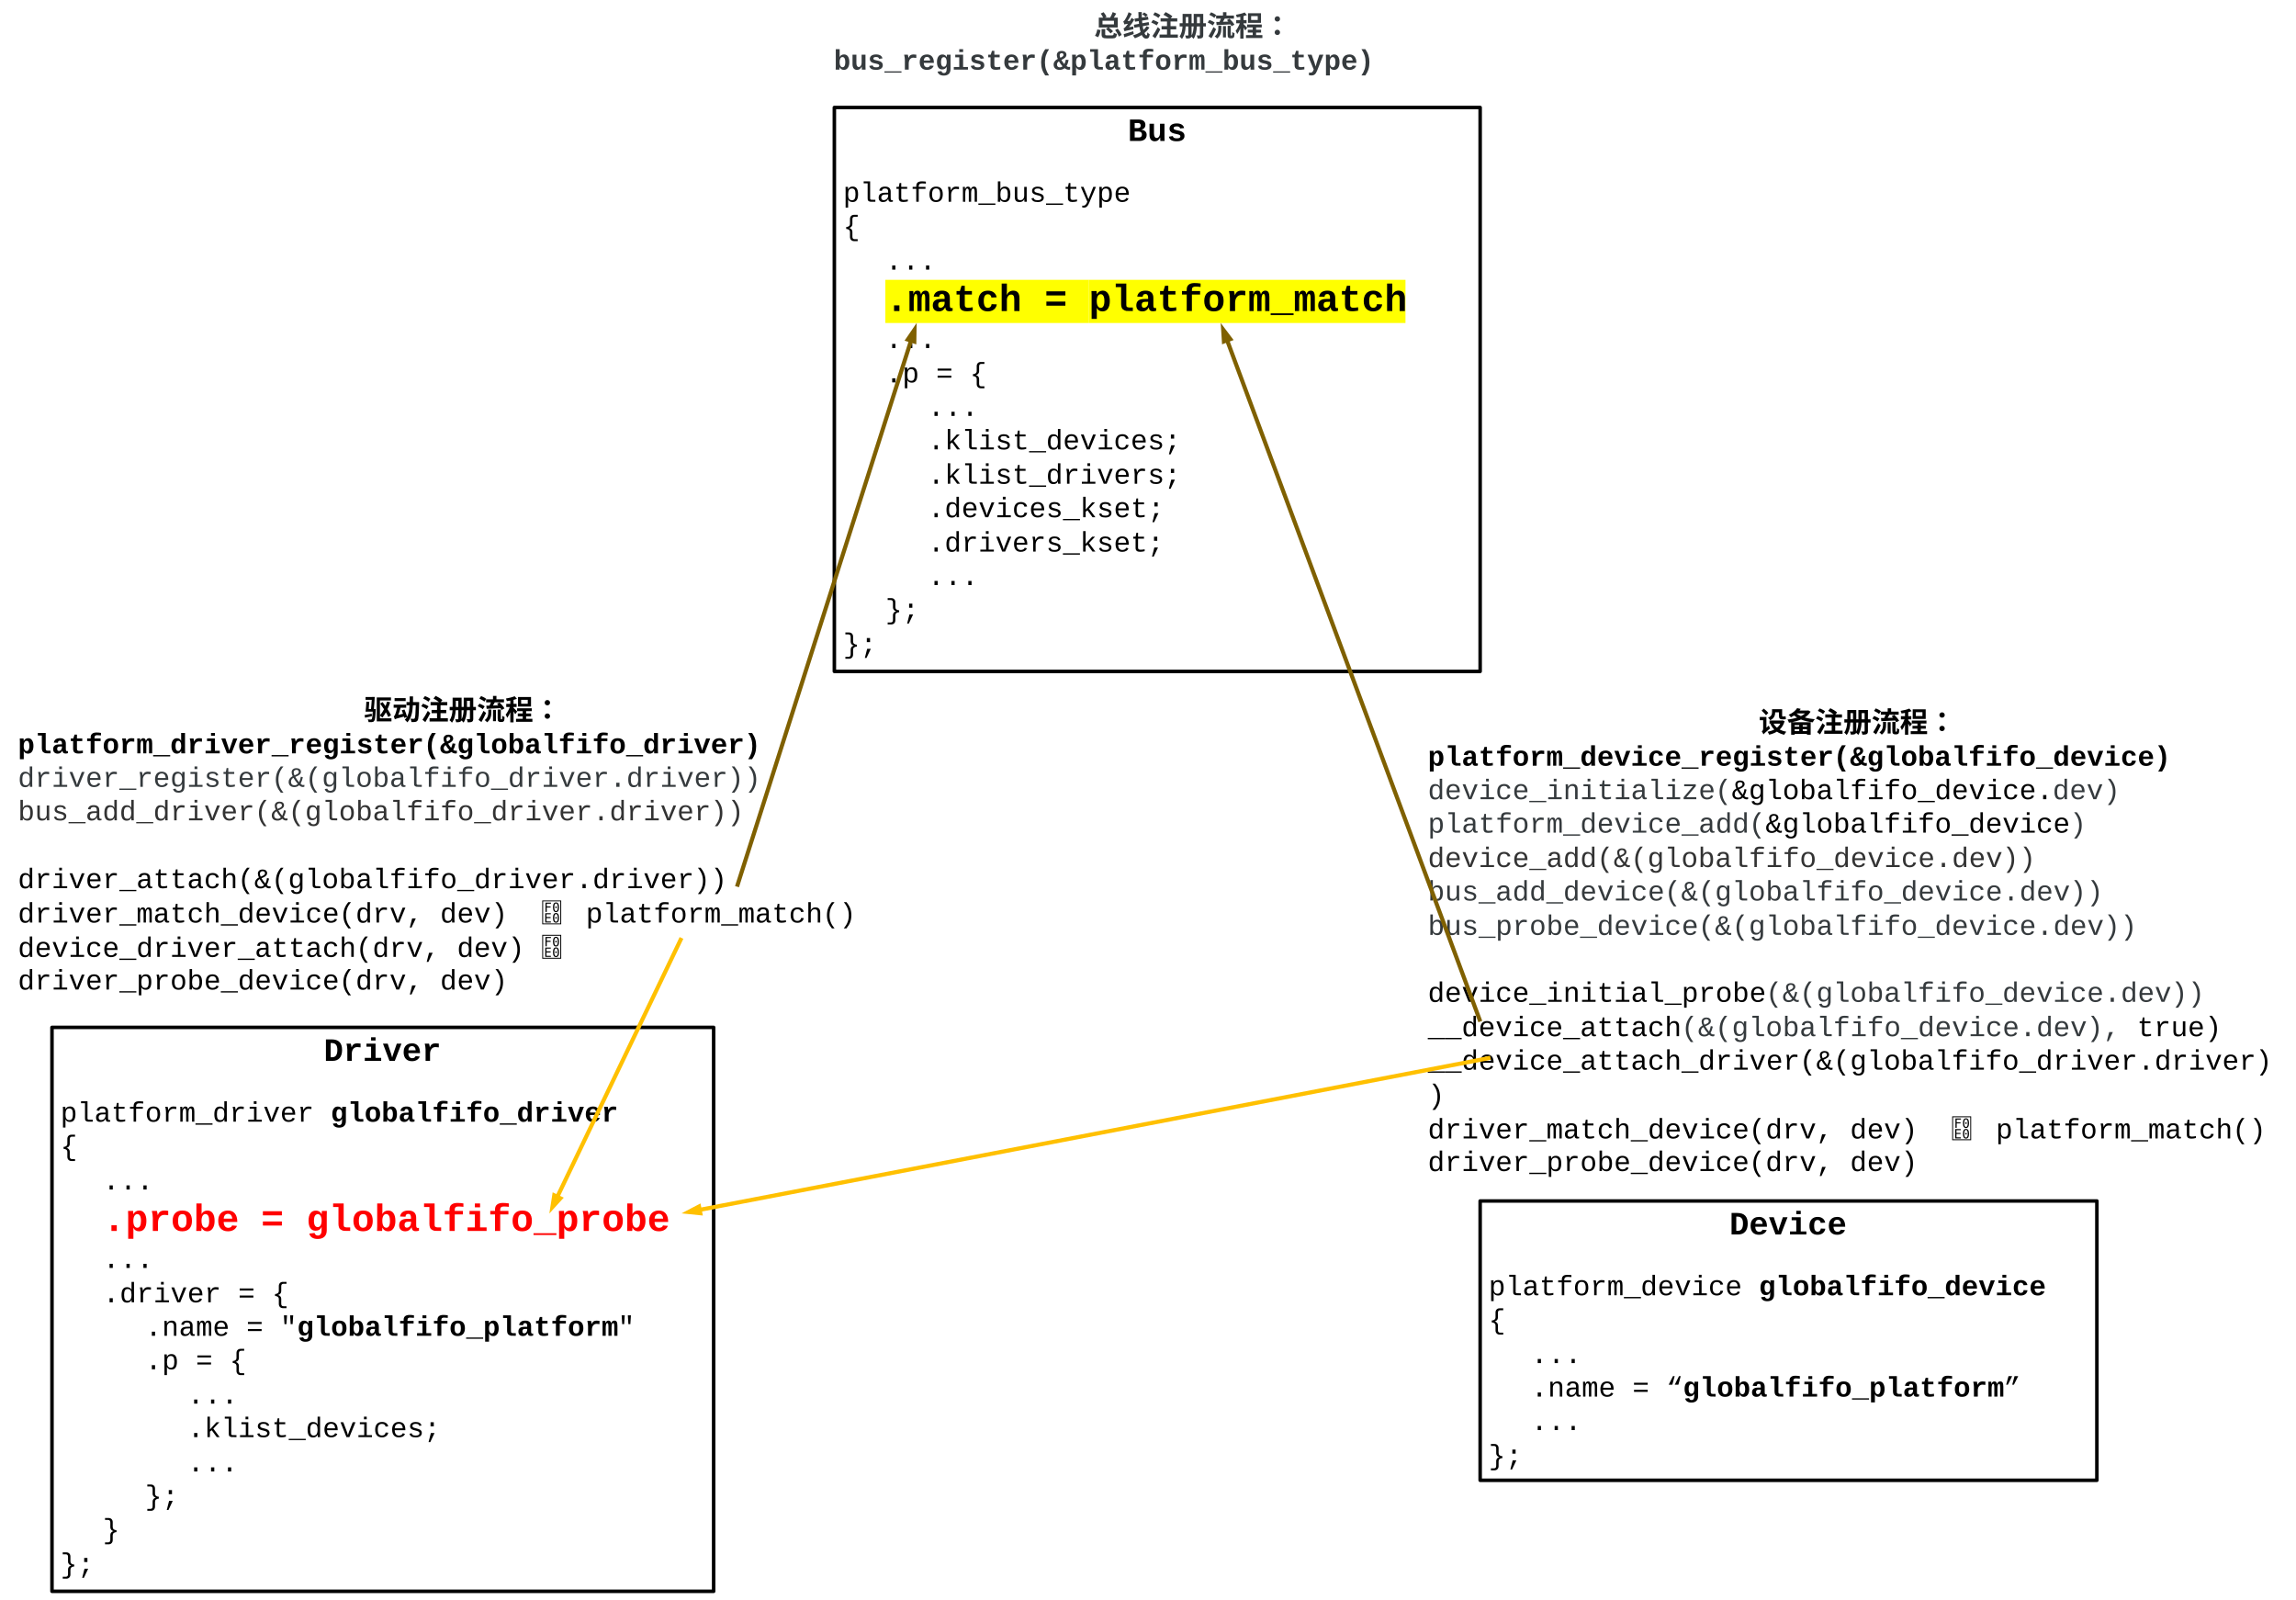
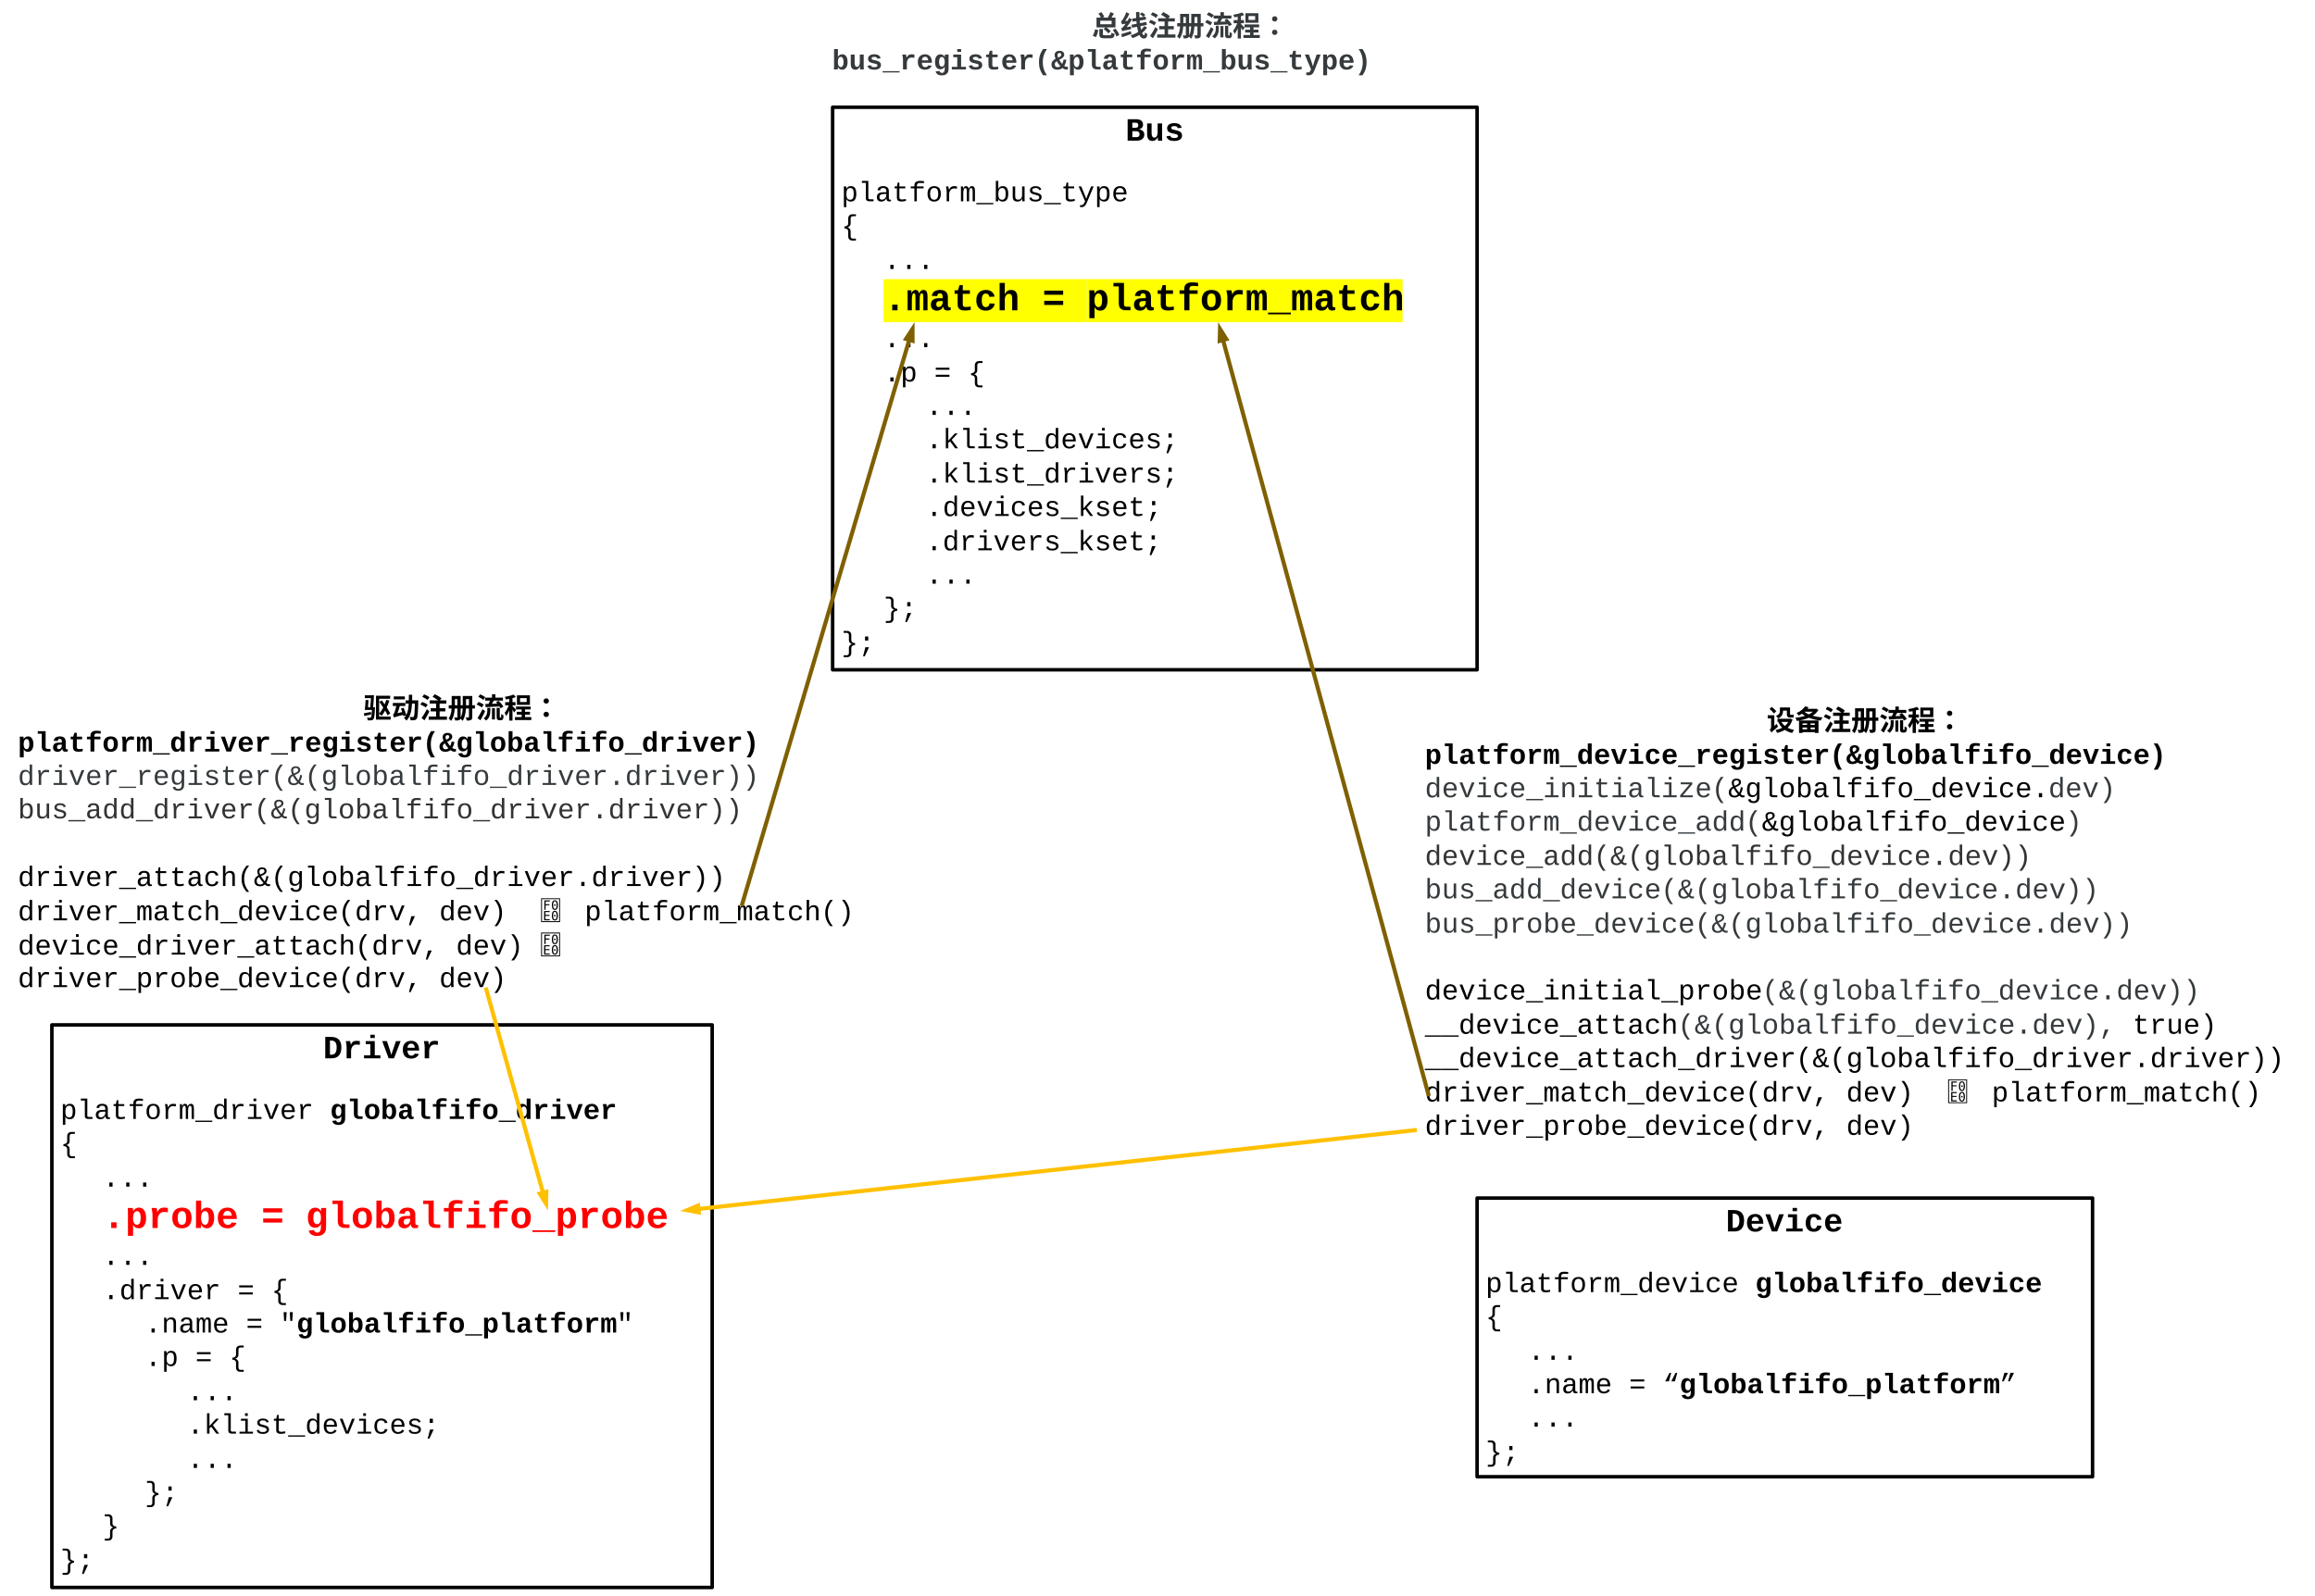
- <svg xmlns="http://www.w3.org/2000/svg" width="2606" height="1815" overflow="hidden">
+ <svg xmlns="http://www.w3.org/2000/svg" width="2633" height="1815" overflow="hidden">
  <defs>
    <clipPath id="clip0">
-       <path d="M679 815 3285 815 3285 2630 679 2630Z" fill-rule="evenodd" clip-rule="evenodd" />
+       <path d="M679 815 3312 815 3312 2630 679 2630Z" fill-rule="evenodd" clip-rule="evenodd" />
    </clipPath>
  </defs>
  <g clip-path="url(#clip0)" transform="translate(-679 -815)">
    <rect x="1626" y="937" width="733" height="640" stroke="#000000" stroke-width="4" stroke-linejoin="round" stroke-miterlimit="10" fill="none" />
    <path d="M1683.9 1132.57 1914.9 1132.57 1914.9 1181.57 1683.9 1181.57Z" fill="#FFFF00" fill-rule="evenodd" />
    <path d="M1914.9 1132.57 2274.24 1132.57 2274.24 1181.57 1914.9 1181.57Z" fill="#FFFF00" fill-rule="evenodd" />
    <text font-family="Courier New,Courier New_MSFontService,sans-serif" font-weight="700" font-size="37" transform="translate(1959.07 975)">Bus<tspan font-weight="400" font-size="32" x="-323.167" y="69">platform_bus_type</tspan>
      <tspan font-weight="400" font-size="32" x="-323.167" y="107">{</tspan>
      <tspan font-weight="400" font-size="32" x="-275.167" y="146">...</tspan>
      <tspan font-size="43" x="-275.167" y="193">.match = </tspan>
      <tspan font-size="43" x="-44.167" y="193">platform_match</tspan>
      <tspan font-weight="400" font-size="32" x="-275.167" y="235">...</tspan>
-       <tspan font-weight="400" font-size="32" x="-275.167" y="274">.p</tspan>
-       <tspan font-weight="400" font-size="32" x="-217.667" y="274">=</tspan>
-       <tspan font-weight="400" font-size="32" x="-179.333" y="274">{</tspan>
+       <tspan font-weight="400" font-size="32" x="-275.167" y="274">.p = {</tspan>
      <tspan font-weight="400" font-size="32" x="-227.167" y="312">...</tspan>
      <tspan font-weight="400" font-size="32" x="-227.167" y="350">.</tspan>
      <tspan font-weight="400" font-size="32" x="-208" y="350">klist_devices</tspan>
      <tspan font-weight="400" font-size="32" x="41.167" y="350">;</tspan>
      <tspan font-weight="400" font-size="32" x="-227.167" y="389">.</tspan>
      <tspan font-weight="400" font-size="32" x="-208" y="389">klist_drivers</tspan>
      <tspan font-weight="400" font-size="32" x="41.167" y="389">;</tspan>
      <tspan font-weight="400" font-size="32" x="-227.167" y="427">.devices_kset;</tspan>
      <tspan font-weight="400" font-size="32" x="-227.167" y="466">.</tspan>
      <tspan font-weight="400" font-size="32" x="-208" y="466">drivers_kset</tspan>
      <tspan font-weight="400" font-size="32" x="22" y="466">;</tspan>
      <tspan font-weight="400" font-size="32" x="-227.167" y="504">...</tspan>
      <tspan font-weight="400" font-size="32" x="-275.167" y="542">};</tspan>
      <tspan font-weight="400" font-size="32" x="-323.167" y="581">};</tspan>
    </text>
    <rect x="738" y="1981" width="751" height="640" stroke="#000000" stroke-width="4" stroke-linejoin="round" stroke-miterlimit="10" fill="none" />
-     <text font-family="Courier New,Courier New_MSFontService,sans-serif" font-weight="700" font-size="37" transform="translate(1046.51 2019)">Driver<tspan font-weight="400" font-size="32" x="-298.913" y="69">platform</tspan>
-       <tspan font-weight="400" font-size="32" x="-145.58" y="69">_driver</tspan>
+     <text font-family="Courier New,Courier New_MSFontService,sans-serif" font-weight="700" font-size="37" transform="translate(1046.51 2019)">Driver<tspan font-weight="400" font-size="32" x="-298.913" y="69">platform_driver</tspan>
      <tspan font-size="32" x="7.753" y="69">globalfifo_driver</tspan>
      <tspan font-weight="400" font-size="32" x="-298.913" y="107">{</tspan>
      <tspan font-weight="400" font-size="32" x="-250.913" y="146">...</tspan>
-       <tspan fill="#FF0000" font-size="43" x="-250.913" y="193">.probe </tspan>
-       <tspan fill="#FF0000" font-size="43" x="-71.247" y="193">= </tspan>
+       <tspan fill="#FF0000" font-size="43" x="-250.913" y="193">.probe = </tspan>
      <tspan fill="#FF0000" font-size="43" x="-19.913" y="193">globalfifo_probe</tspan>
      <tspan font-weight="400" font-size="32" x="-250.913" y="235">...</tspan>
      <tspan font-weight="400" font-size="32" x="-250.913" y="274">.driver = {</tspan>
-       <tspan font-weight="400" font-size="32" x="-202.913" y="312">.name</tspan>
-       <tspan font-weight="400" font-size="32" x="-87.913" y="312">=</tspan>
-       <tspan font-weight="400" font-size="32" x="-49.58" y="312">"</tspan>
+       <tspan font-weight="400" font-size="32" x="-202.913" y="312">.name = "</tspan>
      <tspan font-size="32" x="-30.413" y="312">globalfifo_platform</tspan>
      <tspan font-weight="400" font-size="32" x="333.753" y="312">"</tspan>
-       <tspan font-weight="400" font-size="32" x="-202.913" y="350">.</tspan>
-       <tspan font-weight="400" font-size="32" x="-183.747" y="350">p = {</tspan>
+       <tspan font-weight="400" font-size="32" x="-202.913" y="350">.p = {</tspan>
      <tspan font-weight="400" font-size="32" x="-154.913" y="389">...</tspan>
      <tspan font-weight="400" font-size="32" x="-154.913" y="427">.</tspan>
      <tspan font-weight="400" font-size="32" x="-135.747" y="427">klist_devices</tspan>
      <tspan font-weight="400" font-size="32" x="113.42" y="427">;</tspan>
      <tspan font-weight="400" font-size="32" x="-154.913" y="466">...</tspan>
      <tspan font-weight="400" font-size="32" x="-202.913" y="504">};</tspan>
      <tspan font-weight="400" font-size="32" x="-250.913" y="542">}</tspan>
      <tspan font-weight="400" font-size="32" x="-298.913" y="581">};</tspan>
    </text>
    <rect x="2359" y="2178" width="700" height="317" stroke="#000000" stroke-width="4" stroke-linejoin="round" stroke-miterlimit="10" fill="none" />
-     <text font-family="Courier New,Courier New_MSFontService,sans-serif" font-weight="700" font-size="37" transform="translate(2641.93 2216)">Device<tspan font-weight="400" font-size="32" x="-273.333" y="69">platform_</tspan>
-       <tspan font-weight="400" font-size="32" x="-100.833" y="69">device</tspan>
-       <tspan font-size="32" x="33.334" y="69">globalfifo</tspan>
-       <tspan font-size="32" x="225" y="69">_device</tspan>
+     <text font-family="Courier New,Courier New_MSFontService,sans-serif" font-weight="700" font-size="37" transform="translate(2641.93 2216)">Device<tspan font-weight="400" font-size="32" x="-273.333" y="69">platform_device</tspan>
+       <tspan font-size="32" x="33.334" y="69">globalfifo_device</tspan>
      <tspan font-weight="400" font-size="32" x="-273.333" y="107">{</tspan>
      <tspan font-weight="400" font-size="32" x="-225.333" y="146">...</tspan>
      <tspan font-weight="400" font-size="32" x="-225.333" y="184">.name = “</tspan>
      <tspan font-size="32" x="-52.833" y="184">globalfifo_platform</tspan>
      <tspan font-weight="400" font-size="32" x="311.333" y="184">”</tspan>
      <tspan font-weight="400" font-size="32" x="-225.333" y="222">...</tspan>
      <tspan font-weight="400" font-size="32" x="-273.333" y="261">};</tspan>
      <tspan fill="#353A3D" font-family="DengXian,DengXian_MSFontService,sans-serif" font-size="32" x="-721.114" y="-1360">总线注册流程：</tspan>
      <tspan fill="#353A3D" font-size="32" x="-1016.61" y="-1322">bus_register</tspan>
      <tspan fill="#353A3D" font-size="32" x="-786.614" y="-1322">(&amp;</tspan>
      <tspan fill="#353A3D" font-size="32" x="-748.281" y="-1322">platform_bus_type</tspan>
      <tspan fill="#353A3D" font-size="32" x="-422.448" y="-1322">)</tspan>
      <tspan font-family="DengXian,DengXian_MSFontService,sans-serif" font-size="32" x="-1549.66" y="-584">驱动注册流程：</tspan>
      <tspan font-size="32" x="-1942.66" y="-546">platform_driver_register</tspan>
      <tspan font-size="32" x="-1482.66" y="-546">(&amp;</tspan>
      <tspan font-size="32" x="-1444.33" y="-546">globalfifo_driver</tspan>
      <tspan font-size="32" x="-1118.5" y="-546">)</tspan>
      <tspan fill="#353A3D" font-weight="400" font-size="32" x="-1942.66" y="-508">driver_register</tspan>
      <tspan fill="#353A3D" font-weight="400" font-size="32" x="-1655.16" y="-508">(&amp;(</tspan>
      <tspan fill="#353A3D" font-weight="400" font-size="32" x="-1597.66" y="-508">globalfifo_driver.driver</tspan>
      <tspan fill="#353A3D" font-weight="400" font-size="32" x="-1137.66" y="-508">))</tspan>
      <tspan fill="#333333" font-weight="400" font-size="32" x="-1942.66" y="-470">bus_add_driver</tspan>
      <tspan fill="#333333" font-weight="400" font-size="32" x="-1674.33" y="-470">(&amp;(</tspan>
      <tspan fill="#333333" font-weight="400" font-size="32" x="-1616.83" y="-470">globalfifo_driver.driver</tspan>
      <tspan fill="#333333" font-weight="400" font-size="32" x="-1156.83" y="-470">))</tspan>
      <tspan font-weight="400" font-size="32" x="-1942.66" y="-393">driver_attach</tspan>
      <tspan font-weight="400" font-size="32" x="-1693.5" y="-393">(&amp;(</tspan>
      <tspan font-weight="400" font-size="32" x="-1636" y="-393">globalfifo_driver.driver</tspan>
      <tspan font-weight="400" font-size="32" x="-1176" y="-393">))</tspan>
      <tspan font-weight="400" font-size="32" x="-1942.66" y="-354">driver_match_device</tspan>
      <tspan font-weight="400" font-size="32" x="-1578.5" y="-354">(</tspan>
      <tspan font-weight="400" font-size="32" x="-1559.33" y="-354">drv</tspan>
-       <tspan font-weight="400" font-size="32" x="-1501.83" y="-354">, dev)</tspan>
+       <tspan font-weight="400" font-size="32" x="-1501.83" y="-354">, dev)  </tspan>
      <tspan font-family="Wingdings,Wingdings_MSFontService,sans-serif" font-weight="400" font-size="32" x="-1348.5" y="-354"></tspan>
      <tspan font-weight="400" font-size="32" x="-1298" y="-354">platform_match</tspan>
      <tspan font-weight="400" font-size="32" x="-1029.66" y="-354">()</tspan>
      <tspan font-weight="400" font-size="32" x="-1942.66" y="-315">device_driver_attach</tspan>
      <tspan font-weight="400" font-size="32" x="-1559.33" y="-315">(</tspan>
      <tspan font-weight="400" font-size="32" x="-1540.16" y="-315">drv</tspan>
      <tspan font-weight="400" font-size="32" x="-1482.66" y="-315">, dev)</tspan>
      <tspan font-family="Wingdings,Wingdings_MSFontService,sans-serif" font-weight="400" font-size="32" x="-1348.5" y="-315"></tspan>
      <tspan font-weight="400" font-size="32" x="-1942.66" y="-278">driver_probe_device</tspan>
      <tspan font-weight="400" font-size="32" x="-1578.5" y="-278">(</tspan>
      <tspan font-weight="400" font-size="32" x="-1559.33" y="-278">drv</tspan>
      <tspan font-weight="400" font-size="32" x="-1501.83" y="-278">, dev)</tspan>
-       <tspan font-family="DengXian,DengXian_MSFontService,sans-serif" font-size="32" x="33.334" y="-570">设备注册流程：</tspan>
+       <tspan font-family="DengXian,DengXian_MSFontService,sans-serif" font-size="32" x="46.5" y="-570">设备注册流程：</tspan>
      <tspan font-size="32" x="-342.333" y="-532">platform_device_register</tspan>
      <tspan font-size="32" x="117.667" y="-532">(&amp;</tspan>
      <tspan font-size="32" x="156" y="-532">globalfifo_device</tspan>
      <tspan font-size="32" x="481.833" y="-532">)</tspan>
      <tspan fill="#353A3D" font-weight="400" font-size="32" x="-342.333" y="-494">device_initialize</tspan>
      <tspan fill="#353A3D" font-weight="400" font-size="32" x="-16.5" y="-494">(</tspan>
      <tspan font-weight="400" font-size="32" x="2.667" y="-494">&amp;</tspan>
      <tspan font-weight="400" font-size="32" x="21.834" y="-494">globalfifo_device.</tspan>
      <tspan fill="#353A3D" font-weight="400" font-size="32" x="366.833" y="-494">dev</tspan>
      <tspan fill="#353A3D" font-weight="400" font-size="32" x="424.333" y="-494">)</tspan>
      <tspan fill="#353A3D" font-weight="400" font-size="32" x="-342.333" y="-456">platform_device_add</tspan>
      <tspan fill="#353A3D" font-weight="400" font-size="32" x="21.834" y="-456">(</tspan>
      <tspan font-weight="400" font-size="32" x="41" y="-456">&amp;</tspan>
      <tspan font-weight="400" font-size="32" x="60.167" y="-456">globalfifo_device</tspan>
      <tspan fill="#353A3D" font-weight="400" font-size="32" x="386" y="-456">)</tspan>
      <tspan fill="#333333" font-weight="400" font-size="32" x="-342.333" y="-417">device_add</tspan>
      <tspan fill="#333333" font-weight="400" font-size="32" x="-150.667" y="-417">(&amp;(</tspan>
      <tspan fill="#333333" font-weight="400" font-size="32" x="-93.166" y="-417">globalfifo_device.dev</tspan>
      <tspan fill="#333333" font-weight="400" font-size="32" x="309.333" y="-417">))</tspan>
      <tspan fill="#353A3D" font-weight="400" font-size="32" x="-342.333" y="-379">bus_add_device</tspan>
      <tspan fill="#353A3D" font-weight="400" font-size="32" x="-74" y="-379">(&amp;(</tspan>
      <tspan fill="#353A3D" font-weight="400" font-size="32" x="-16.5" y="-379">globalfifo_device.dev</tspan>
      <tspan fill="#353A3D" font-weight="400" font-size="32" x="386" y="-379">))</tspan>
      <tspan fill="#353A3D" font-weight="400" font-size="32" x="-342.333" y="-340">bus_probe_device</tspan>
      <tspan fill="#353A3D" font-weight="400" font-size="32" x="-35.666" y="-340">(&amp;(</tspan>
      <tspan fill="#353A3D" font-weight="400" font-size="32" x="21.834" y="-340">globalfifo_device.dev</tspan>
      <tspan fill="#353A3D" font-weight="400" font-size="32" x="424.333" y="-340">))</tspan>
      <tspan font-weight="400" font-size="32" x="-342.333" y="-264">device_initial_probe</tspan>
      <tspan fill="#353A3D" font-weight="400" font-size="32" x="41" y="-264">(&amp;(</tspan>
      <tspan fill="#353A3D" font-weight="400" font-size="32" x="98.5" y="-264">globalfifo_device.dev</tspan>
      <tspan fill="#353A3D" font-weight="400" font-size="32" x="501" y="-264">))</tspan>
      <tspan font-weight="400" font-size="32" x="-342.333" y="-225">__</tspan>
      <tspan font-weight="400" font-size="32" x="-304" y="-225">device_attach</tspan>
      <tspan fill="#353A3D" font-weight="400" font-size="32" x="-54.833" y="-225">(&amp;(</tspan>
      <tspan fill="#353A3D" font-weight="400" font-size="32" x="2.667" y="-225">globalfifo_device.dev</tspan>
      <tspan fill="#353A3D" font-weight="400" font-size="32" x="405.167" y="-225">), </tspan>
      <tspan font-weight="400" font-size="32" x="462.667" y="-225">true)</tspan>
      <tspan font-weight="400" font-size="32" x="-342.333" y="-187">__</tspan>
      <tspan font-weight="400" font-size="32" x="-304" y="-187">device_attach_driver</tspan>
      <tspan font-weight="400" font-size="32" x="79.334" y="-187">(&amp;(</tspan>
      <tspan font-weight="400" font-size="32" x="136.833" y="-187">globalfifo_driver.driver</tspan>
-       <tspan font-weight="400" font-size="32" x="596.833" y="-187">)</tspan>
-       <tspan font-weight="400" font-size="32" x="-342.333" y="-148">)</tspan>
-       <tspan font-weight="400" font-size="32" x="-342.333" y="-109">driver_match_device</tspan>
-       <tspan font-weight="400" font-size="32" x="21.834" y="-109">(</tspan>
-       <tspan font-weight="400" font-size="32" x="41" y="-109">drv</tspan>
-       <tspan font-weight="400" font-size="32" x="98.5" y="-109">, dev)  </tspan>
-       <tspan font-family="Wingdings,Wingdings_MSFontService,sans-serif" font-weight="400" font-size="32" x="251.833" y="-109"></tspan>
-       <tspan font-weight="400" font-size="32" x="302.333" y="-109">platform_match</tspan>
-       <tspan font-weight="400" font-size="32" x="570.667" y="-109">()</tspan>
-       <tspan font-weight="400" font-size="32" x="-342.333" y="-72">driver_probe_device</tspan>
-       <tspan font-weight="400" font-size="32" x="21.834" y="-72">(</tspan>
-       <tspan font-weight="400" font-size="32" x="41" y="-72">drv</tspan>
-       <tspan font-weight="400" font-size="32" x="98.5" y="-72">, dev)</tspan>
+       <tspan font-weight="400" font-size="32" x="596.833" y="-187">))</tspan>
+       <tspan font-weight="400" font-size="32" x="-342.333" y="-148">driver_match_device</tspan>
+       <tspan font-weight="400" font-size="32" x="21.834" y="-148">(</tspan>
+       <tspan font-weight="400" font-size="32" x="41" y="-148">drv</tspan>
+       <tspan font-weight="400" font-size="32" x="98.5" y="-148">, dev)  </tspan>
+       <tspan font-family="Wingdings,Wingdings_MSFontService,sans-serif" font-weight="400" font-size="32" x="251.833" y="-148"></tspan>
+       <tspan font-weight="400" font-size="32" x="302.333" y="-148">platform_match</tspan>
+       <tspan font-weight="400" font-size="32" x="570.667" y="-148">()</tspan>
+       <tspan font-weight="400" font-size="32" x="-342.333" y="-110">driver_probe_device</tspan>
+       <tspan font-weight="400" font-size="32" x="21.834" y="-110">(</tspan>
+       <tspan font-weight="400" font-size="32" x="41" y="-110">drv</tspan>
+       <tspan font-weight="400" font-size="32" x="98.5" y="-110">, dev)</tspan>
    </text>
-     <path d="M2.223-0.709 199.783 619.071 195.337 620.489-2.223 0.709ZM203.521 615.43 203.938 639.788 190.182 619.682Z" fill="#7F6000" transform="matrix(1 0 0 -1 1515.5 1821.29)" />
-     <path d="M2356.98 1975.16 2069.63 1202 2074 1200.37 2361.36 1973.53ZM2066.07 1205.81 2064.5 1181.5 2079.19 1200.93Z" fill="#7F6000" />
-     <path d="M2.104-1.009 143.022 292.785 138.814 294.803-2.104 1.009ZM146.22 288.663 150 312.729 133.597 294.718Z" fill="#FFC000" transform="matrix(-1 -8.74228e-08 -8.74228e-08 1 1452.5 1879.5)" />
-     <path d="M0.441-2.291 897.952 170.299 897.071 174.882-0.441 2.291ZM896.542 165.276 918.133 176.556 893.898 179.024Z" fill="#FFC000" transform="matrix(-1 -8.74228e-08 -8.74228e-08 1 2370.63 2015.5)" />
+     <path d="M2.237-0.662 192.928 643.382 188.453 644.707-2.237 0.662ZM196.74 639.82 196.652 664.18 183.316 643.794Z" fill="#7F6000" transform="matrix(1 0 0 -1 1522.5 1845.68)" />
+     <path d="M2301.92 2062.67 2067.76 1202.37 2072.27 1201.15 2306.42 2061.45ZM2063.87 1205.85 2064.5 1181.5 2077.38 1202.18Z" fill="#7F6000" />
+     <path d="M1233.75 1937.87 1298.87 2171.36 1294.37 2172.61 1229.25 1939.13ZM1302.74 2167.86 1302.26 2192.21 1289.25 2171.62Z" fill="#FFC000" />
+     <path d="M0.255-2.319 817.381 87.575 816.871 92.213-0.255 2.319ZM815.572 82.681 838 92.19 814.041 96.597Z" fill="#FFC000" transform="matrix(-1 -8.74228e-08 -8.74228e-08 1 2290.5 2100.5)" />
  </g>
</svg>
